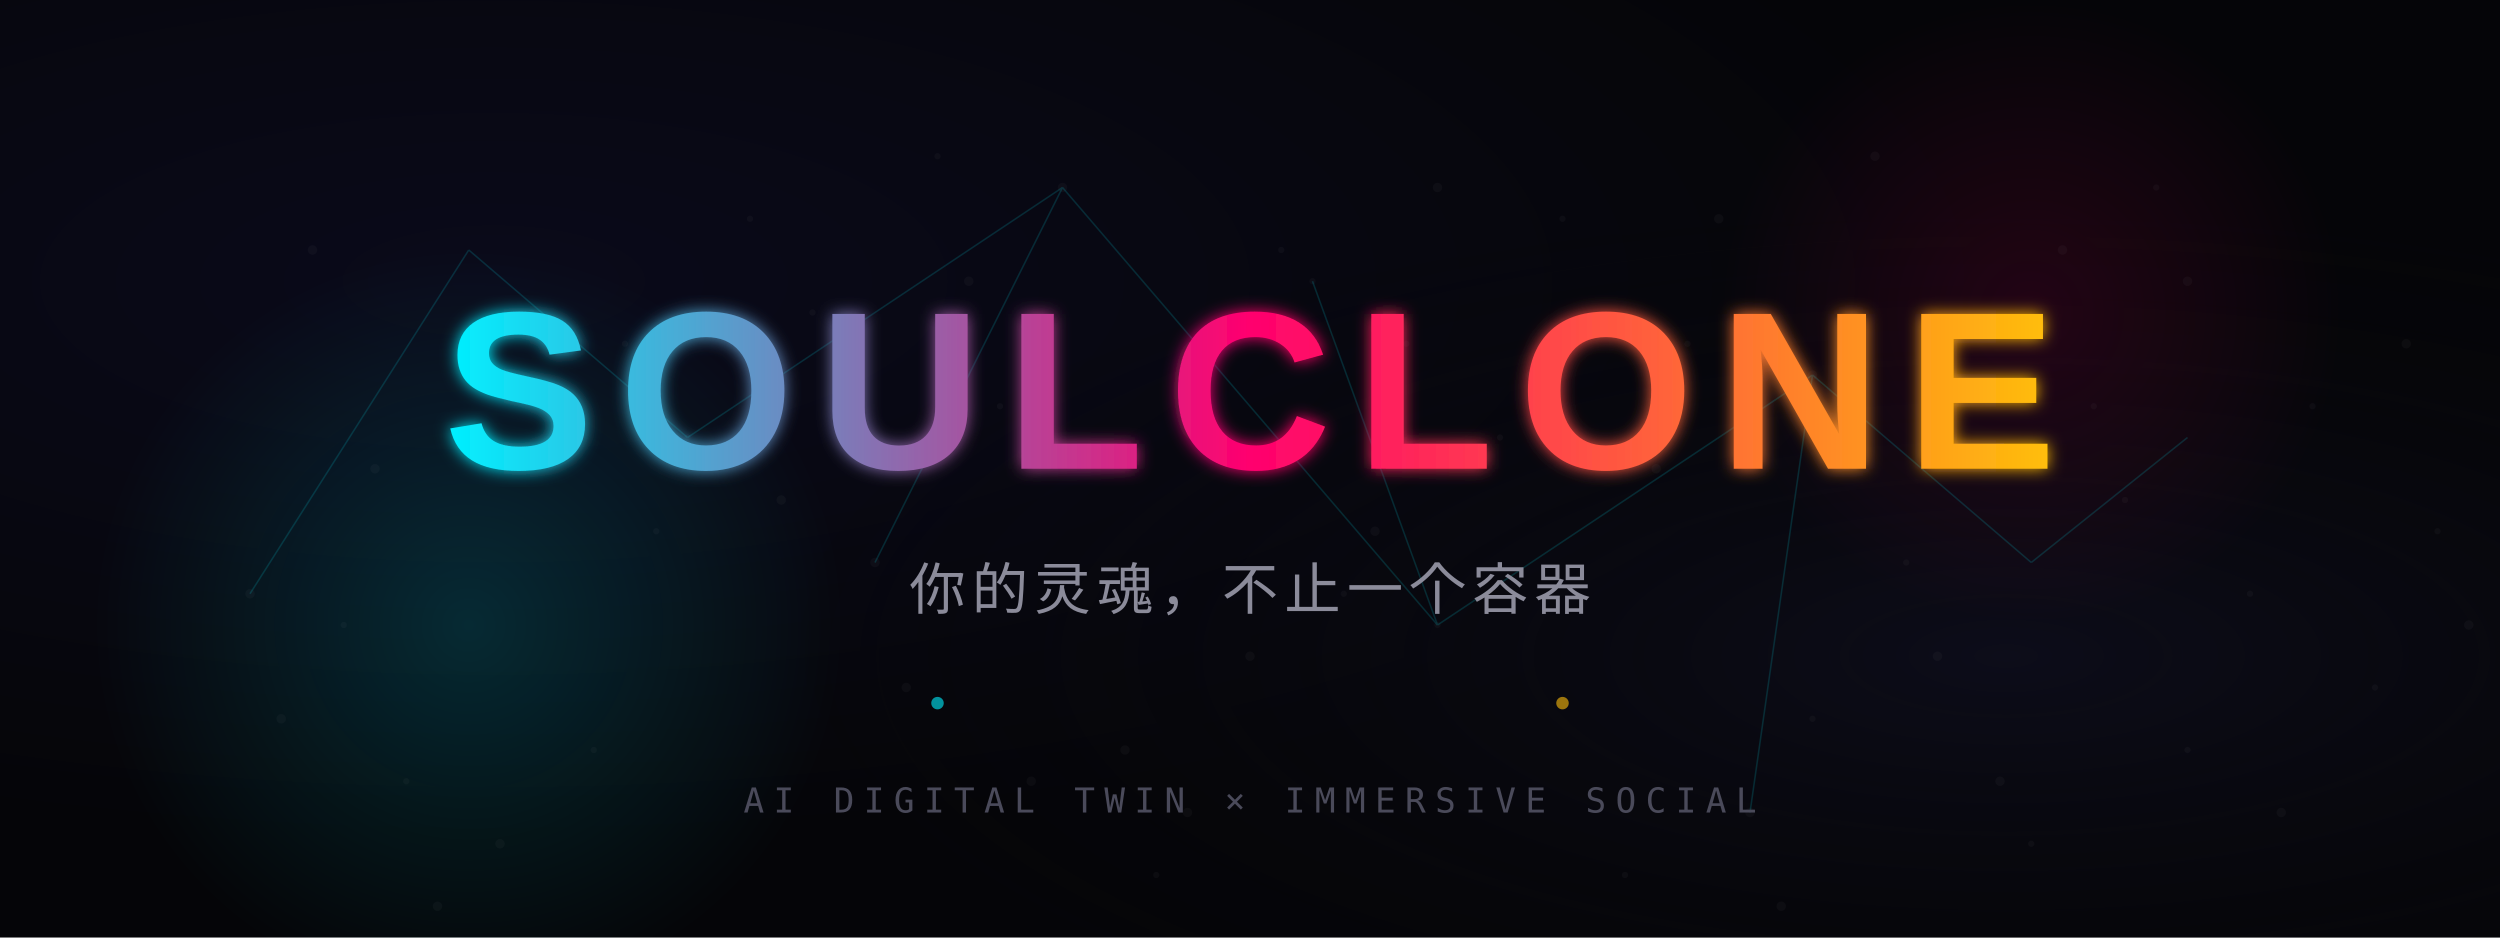
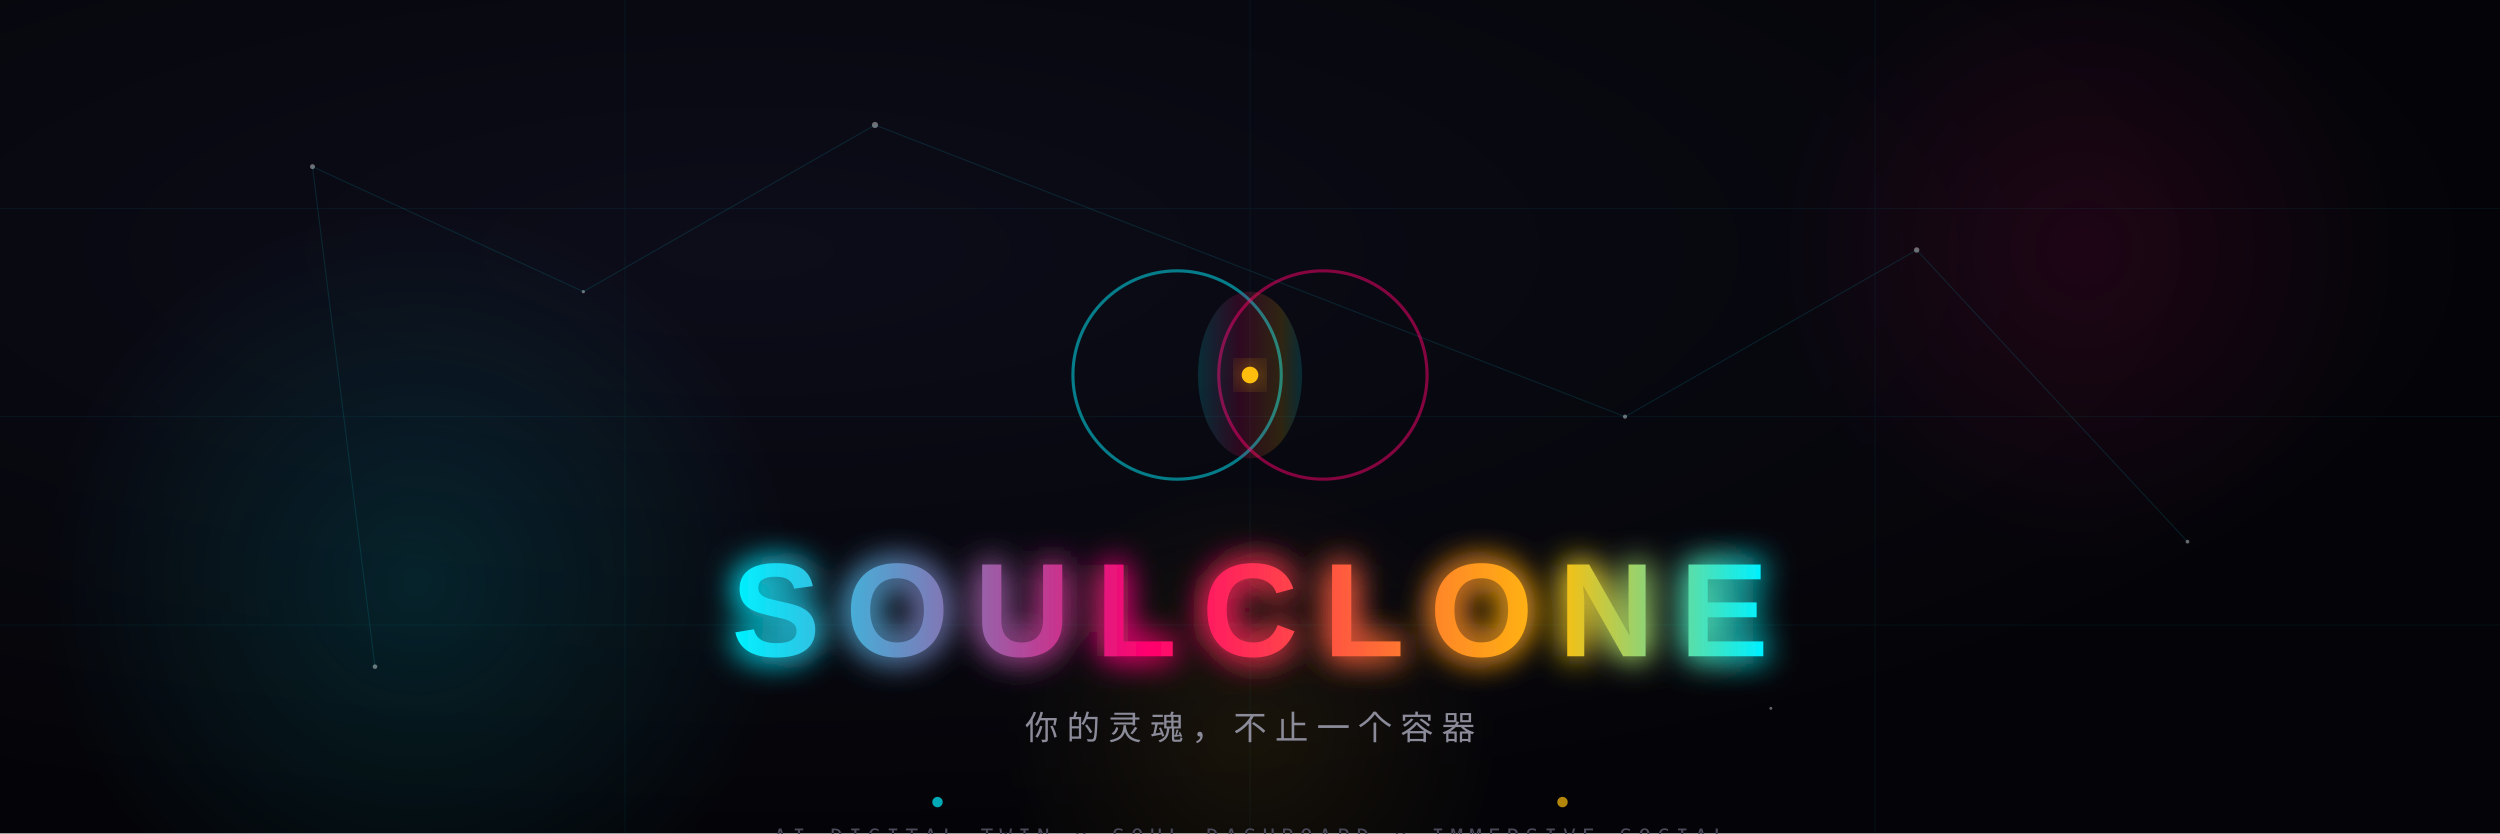
- <svg xmlns="http://www.w3.org/2000/svg" viewBox="0 0 800 300" width="100%">
+ <svg xmlns="http://www.w3.org/2000/svg" viewBox="0 0 1200 400" width="100%">
  <defs>
-     <radialGradient id="g1" cx="20%" cy="30%" r="60%">
-       <stop offset="0%" stop-color="#0a0a1a" />
-       <stop offset="100%" stop-color="#050508" />
-     </radialGradient>
-     <radialGradient id="g2" cx="80%" cy="70%" r="50%">
-       <stop offset="0%" stop-color="#0f0f1e" stop-opacity="0.8" />
-       <stop offset="100%" stop-color="#050508" stop-opacity="0" />
+     <radialGradient id="bg-main" cx="30%" cy="30%" r="70%">
+       <stop offset="0%" stop-color="#0d0d1a" />
+       <stop offset="50%" stop-color="#080810" />
+       <stop offset="100%" stop-color="#040408" />
    </radialGradient>
    <radialGradient id="glow-cyan" cx="50%" cy="50%" r="50%">
-       <stop offset="0%" stop-color="#00f0ff" stop-opacity="0.15" />
+       <stop offset="0%" stop-color="#00f0ff" stop-opacity="0.12" />
      <stop offset="100%" stop-color="#00f0ff" stop-opacity="0" />
    </radialGradient>
    <radialGradient id="glow-magenta" cx="50%" cy="50%" r="50%">
-       <stop offset="0%" stop-color="#ff006e" stop-opacity="0.12" />
+       <stop offset="0%" stop-color="#ff006e" stop-opacity="0.10" />
      <stop offset="100%" stop-color="#ff006e" stop-opacity="0" />
+     </radialGradient>
+     <radialGradient id="glow-gold" cx="50%" cy="50%" r="50%">
+       <stop offset="0%" stop-color="#ffbe0b" stop-opacity="0.08" />
+       <stop offset="100%" stop-color="#ffbe0b" stop-opacity="0" />
    </radialGradient>
    <linearGradient id="text-grad" x1="0%" y1="0%" x2="100%" y2="0%">
      <stop offset="0%" stop-color="#00f0ff" />
-       <stop offset="50%" stop-color="#ff006e" />
-       <stop offset="100%" stop-color="#ffbe0b" />
+       <stop offset="40%" stop-color="#ff006e" />
+       <stop offset="80%" stop-color="#ffbe0b" />
+       <stop offset="100%" stop-color="#00f0ff" />
    </linearGradient>
-     <filter id="glow">
-       <feGaussianBlur stdDeviation="2.5" result="coloredBlur" />
+     <filter id="glow-soft" x="-50%" y="-50%" width="200%" height="200%">
+       <feGaussianBlur stdDeviation="8" result="blur" />
      <feMerge>
-         <feMergeNode in="coloredBlur" />
+         <feMergeNode in="blur" />
+         <feMergeNode in="blur" />
        <feMergeNode in="SourceGraphic" />
      </feMerge>
    </filter>
+     <filter id="glow-strong" x="-50%" y="-50%" width="200%" height="200%">
+       <feGaussianBlur stdDeviation="15" result="blur" />
+       <feMerge>
+         <feMergeNode in="blur" />
+         <feMergeNode in="blur" />
+         <feMergeNode in="SourceGraphic" />
+       </feMerge>
+     </filter>
+     <clipPath id="twin-clip">
+       <circle cx="540" cy="180" r="55" />
+     </clipPath>
  </defs>
-   <rect width="800" height="300" fill="url(#g1)" />
-   <rect width="800" height="300" fill="url(#g2)" />
-   <circle cx="150" cy="200" r="120" fill="url(#glow-cyan)" />
-   <circle cx="650" cy="100" r="100" fill="url(#glow-magenta)" />
-   <g opacity="0.03">
-     <circle cx="100" cy="80" r="1.5" fill="#fff" />
-     <circle cx="220" cy="140" r="1" fill="#fff" />
-     <circle cx="340" cy="60" r="1.5" fill="#fff" />
-     <circle cx="460" cy="200" r="1" fill="#fff" />
-     <circle cx="580" cy="120" r="1.5" fill="#fff" />
-     <circle cx="700" cy="240" r="1" fill="#fff" />
-     <circle cx="130" cy="250" r="1" fill="#fff" />
-     <circle cx="280" cy="180" r="1.5" fill="#fff" />
-     <circle cx="420" cy="90" r="1" fill="#fff" />
-     <circle cx="560" cy="260" r="1.5" fill="#fff" />
-     <circle cx="680" cy="160" r="1" fill="#fff" />
-     <circle cx="80" cy="190" r="1.5" fill="#fff" />
-     <circle cx="200" cy="110" r="1" fill="#fff" />
-     <circle cx="360" cy="240" r="1.5" fill="#fff" />
-     <circle cx="500" cy="70" r="1" fill="#fff" />
-     <circle cx="620" cy="210" r="1.5" fill="#fff" />
-     <circle cx="740" cy="130" r="1" fill="#fff" />
-     <circle cx="160" cy="270" r="1.5" fill="#fff" />
-     <circle cx="300" cy="50" r="1" fill="#fff" />
-     <circle cx="440" cy="170" r="1.5" fill="#fff" />
-     <circle cx="520" cy="280" r="1" fill="#fff" />
-     <circle cx="660" cy="80" r="1.5" fill="#fff" />
-     <circle cx="760" cy="220" r="1" fill="#fff" />
-     <circle cx="120" cy="150" r="1.5" fill="#fff" />
-     <circle cx="260" cy="100" r="1" fill="#fff" />
-     <circle cx="380" cy="260" r="1.5" fill="#fff" />
-     <circle cx="480" cy="140" r="1" fill="#fff" />
-     <circle cx="600" cy="50" r="1.5" fill="#fff" />
-     <circle cx="720" cy="190" r="1" fill="#fff" />
-     <circle cx="90" cy="230" r="1.5" fill="#fff" />
-     <circle cx="240" cy="70" r="1" fill="#fff" />
-     <circle cx="400" cy="210" r="1.5" fill="#fff" />
-     <circle cx="540" cy="110" r="1" fill="#fff" />
-     <circle cx="640" cy="250" r="1.5" fill="#fff" />
-     <circle cx="780" cy="170" r="1" fill="#fff" />
-     <circle cx="140" cy="290" r="1.5" fill="#fff" />
-     <circle cx="320" cy="130" r="1" fill="#fff" />
-     <circle cx="460" cy="60" r="1.5" fill="#fff" />
-     <circle cx="580" cy="230" r="1" fill="#fff" />
-     <circle cx="700" cy="90" r="1.5" fill="#fff" />
-     <circle cx="110" cy="200" r="1" fill="#fff" />
-     <circle cx="250" cy="160" r="1.5" fill="#fff" />
-     <circle cx="370" cy="280" r="1" fill="#fff" />
-     <circle cx="490" cy="120" r="1.5" fill="#fff" />
-     <circle cx="610" cy="180" r="1" fill="#fff" />
-     <circle cx="730" cy="260" r="1.5" fill="#fff" />
-     <circle cx="170" cy="100" r="1" fill="#fff" />
-     <circle cx="290" cy="220" r="1.5" fill="#fff" />
-     <circle cx="410" cy="80" r="1" fill="#fff" />
-     <circle cx="530" cy="150" r="1.5" fill="#fff" />
-     <circle cx="650" cy="270" r="1" fill="#fff" />
-     <circle cx="770" cy="110" r="1.5" fill="#fff" />
-     <circle cx="190" cy="240" r="1" fill="#fff" />
-     <circle cx="310" cy="90" r="1.5" fill="#fff" />
-     <circle cx="430" cy="190" r="1" fill="#fff" />
-     <circle cx="550" cy="70" r="1.5" fill="#fff" />
-     <circle cx="670" cy="130" r="1" fill="#fff" />
-     <circle cx="790" cy="200" r="1.5" fill="#fff" />
-     <circle cx="210" cy="170" r="1" fill="#fff" />
-     <circle cx="330" cy="250" r="1.5" fill="#fff" />
-     <circle cx="450" cy="110" r="1" fill="#fff" />
-     <circle cx="570" cy="290" r="1.5" fill="#fff" />
-     <circle cx="690" cy="60" r="1" fill="#fff" />
-     <circle cx="810" cy="140" r="1.5" fill="#fff" />
+   <rect width="1200" height="400" fill="url(#bg-main)" />
+   <circle cx="200" cy="280" r="180" fill="url(#glow-cyan)" />
+   <circle cx="1000" cy="120" r="150" fill="url(#glow-magenta)" />
+   <circle cx="600" cy="350" r="120" fill="url(#glow-gold)" />
+   <g stroke="#00f0ff" stroke-width="0.3" opacity="0.08">
+     <line x1="0" y1="100" x2="1200" y2="100" />
+     <line x1="0" y1="200" x2="1200" y2="200" />
+     <line x1="0" y1="300" x2="1200" y2="300" />
+     <line x1="300" y1="0" x2="300" y2="400" />
+     <line x1="600" y1="0" x2="600" y2="400" />
+     <line x1="900" y1="0" x2="900" y2="400" />
  </g>
-   <g stroke="#00f0ff" stroke-width="0.5" opacity="0.15">
-     <line x1="150" y1="80" x2="220" y2="140" />
-     <line x1="220" y1="140" x2="340" y2="60" />
-     <line x1="340" y1="60" x2="460" y2="200" />
-     <line x1="460" y1="200" x2="580" y2="120" />
-     <line x1="580" y1="120" x2="650" y2="180" />
-     <line x1="650" y1="180" x2="700" y2="140" />
-     <line x1="280" y1="180" x2="340" y2="60" />
-     <line x1="420" y1="90" x2="460" y2="200" />
-     <line x1="560" y1="260" x2="580" y2="120" />
-     <line x1="80" y1="190" x2="150" y2="80" />
+   <g fill="#fff" opacity="0.4">
+     <circle cx="150" cy="80" r="1.2">
+       <animate attributeName="cy" values="80;70;80" dur="6s" repeatCount="indefinite" />
+       <animate attributeName="opacity" values="0.4;0.8;0.4" dur="4s" repeatCount="indefinite" />
+     </circle>
+     <circle cx="280" cy="140" r="0.8">
+       <animate attributeName="cy" values="140;130;140" dur="5s" repeatCount="indefinite" />
+     </circle>
+     <circle cx="420" cy="60" r="1.5">
+       <animate attributeName="cy" values="60;50;60" dur="7s" repeatCount="indefinite" />
+       <animate attributeName="opacity" values="0.3;0.7;0.3" dur="5s" repeatCount="indefinite" />
+     </circle>
+     <circle cx="780" cy="200" r="1">
+       <animate attributeName="cy" values="200;190;200" dur="6s" repeatCount="indefinite" />
+     </circle>
+     <circle cx="920" cy="120" r="1.3">
+       <animate attributeName="cy" values="120;110;120" dur="5s" repeatCount="indefinite" />
+       <animate attributeName="opacity" values="0.4;0.9;0.4" dur="3s" repeatCount="indefinite" />
+     </circle>
+     <circle cx="1050" cy="260" r="0.9">
+       <animate attributeName="cy" values="260;250;260" dur="8s" repeatCount="indefinite" />
+     </circle>
+     <circle cx="180" cy="320" r="1.1">
+       <animate attributeName="cy" values="320;310;320" dur="7s" repeatCount="indefinite" />
+     </circle>
+     <circle cx="850" cy="340" r="0.7">
+       <animate attributeName="cy" values="340;330;340" dur="6s" repeatCount="indefinite" />
+     </circle>
  </g>
-   <text x="400" y="150" text-anchor="middle" font-family="'Sora', 'Helvetica Neue', Arial, sans-serif" font-size="72" font-weight="700" letter-spacing="8" fill="url(#text-grad)" filter="url(#glow)">
+   <g stroke="#00f0ff" stroke-width="0.5" opacity="0.12">
+     <line x1="150" y1="80" x2="280" y2="140" />
+     <line x1="280" y1="140" x2="420" y2="60" />
+     <line x1="420" y1="60" x2="780" y2="200" />
+     <line x1="780" y1="200" x2="920" y2="120" />
+     <line x1="920" y1="120" x2="1050" y2="260" />
+     <line x1="150" y1="80" x2="180" y2="320" />
+   </g>
+   <g transform="translate(600, 180)">
+     <circle cx="-35" cy="0" r="50" fill="none" stroke="#00f0ff" stroke-width="1.5" opacity="0.5">
+       <animate attributeName="r" values="50;52;50" dur="4s" repeatCount="indefinite" />
+       <animate attributeName="opacity" values="0.5;0.7;0.5" dur="4s" repeatCount="indefinite" />
+     </circle>
+     <circle cx="35" cy="0" r="50" fill="none" stroke="#ff006e" stroke-width="1.5" opacity="0.5">
+       <animate attributeName="r" values="52;50;52" dur="4s" repeatCount="indefinite" />
+       <animate attributeName="opacity" values="0.5;0.7;0.5" dur="4s" repeatCount="indefinite" />
+     </circle>
+     <ellipse cx="0" cy="0" rx="25" ry="40" fill="url(#text-grad)" opacity="0.15">
+       <animate attributeName="opacity" values="0.15;0.25;0.15" dur="3s" repeatCount="indefinite" />
+     </ellipse>
+     <circle cx="0" cy="0" r="4" fill="#ffbe0b" filter="url(#glow-soft)">
+       <animate attributeName="r" values="4;5;4" dur="2s" repeatCount="indefinite" />
+     </circle>
+   </g>
+   <text x="600" y="315" text-anchor="middle" font-family="'Sora', 'Helvetica Neue', Arial, sans-serif" font-size="64" font-weight="700" letter-spacing="12" fill="url(#text-grad)" filter="url(#glow-soft)">
    SOULCLONE
  </text>
-   <text x="400" y="195" text-anchor="middle" font-family="'Noto Serif SC', 'Inter', 'Helvetica Neue', Arial, sans-serif" font-size="18" font-weight="400" letter-spacing="2" fill="#8b8b9a">
+   <text x="600" y="355" text-anchor="middle" font-family="'Noto Serif SC', 'Inter', 'Helvetica Neue', Arial, sans-serif" font-size="16" font-weight="400" letter-spacing="4" fill="#8b8b9a">
    你的灵魂，不止一个容器
  </text>
-   <line x1="300" y1="225" x2="500" y2="225" stroke="url(#text-grad)" stroke-width="1" opacity="0.4" />
-   <circle cx="300" cy="225" r="2" fill="#00f0ff" opacity="0.6" />
-   <circle cx="500" cy="225" r="2" fill="#ffbe0b" opacity="0.6" />
-   <text x="400" y="260" text-anchor="middle" font-family="'JetBrains Mono', monospace" font-size="11" letter-spacing="3" fill="#4a4a5a">
-     AI DIGITAL TWIN   ×   IMMERSIVE SOCIAL
+   <line x1="450" y1="385" x2="750" y2="385" stroke="url(#text-grad)" stroke-width="1" opacity="0.4" />
+   <circle cx="450" cy="385" r="2.5" fill="#00f0ff" opacity="0.7" />
+   <circle cx="750" cy="385" r="2.5" fill="#ffbe0b" opacity="0.7" />
+   <text x="600" y="405" text-anchor="middle" font-family="'JetBrains Mono', monospace" font-size="10" letter-spacing="3" fill="#4a4a5a">
+     AI DIGITAL TWIN  ×  SOUL DASHBOARD  ×  IMMERSIVE SOCIAL
  </text>
</svg>
